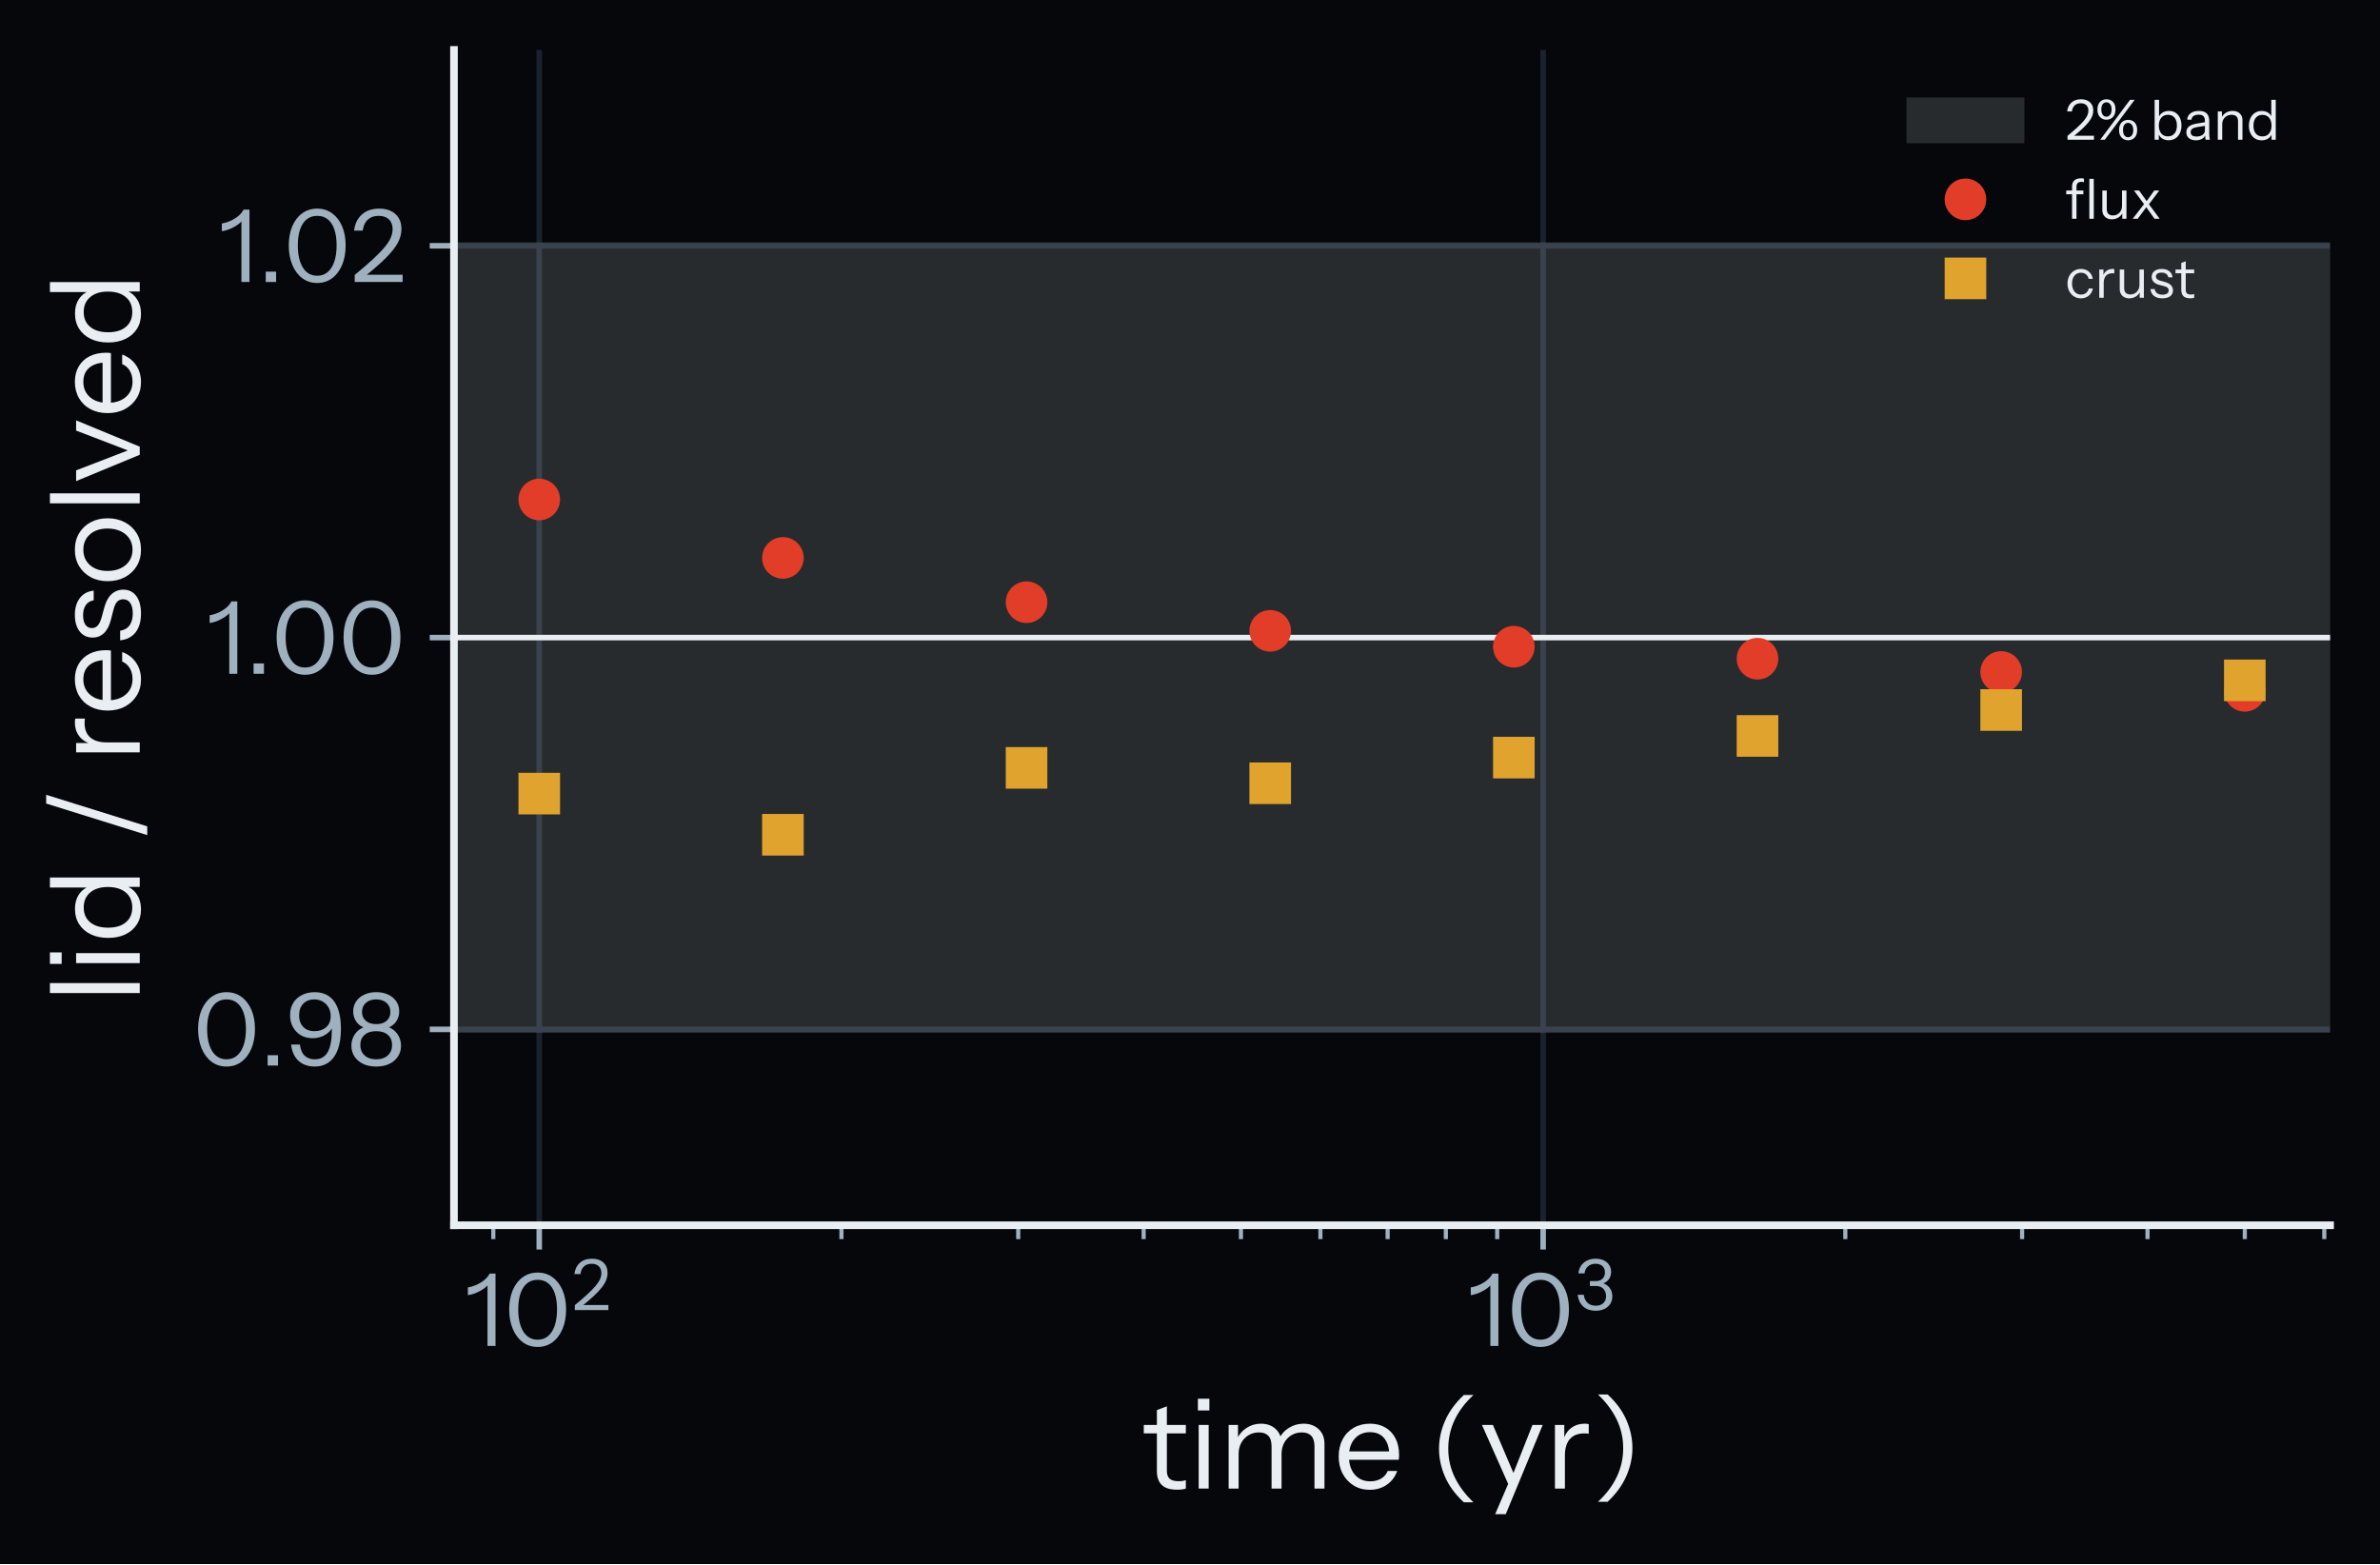
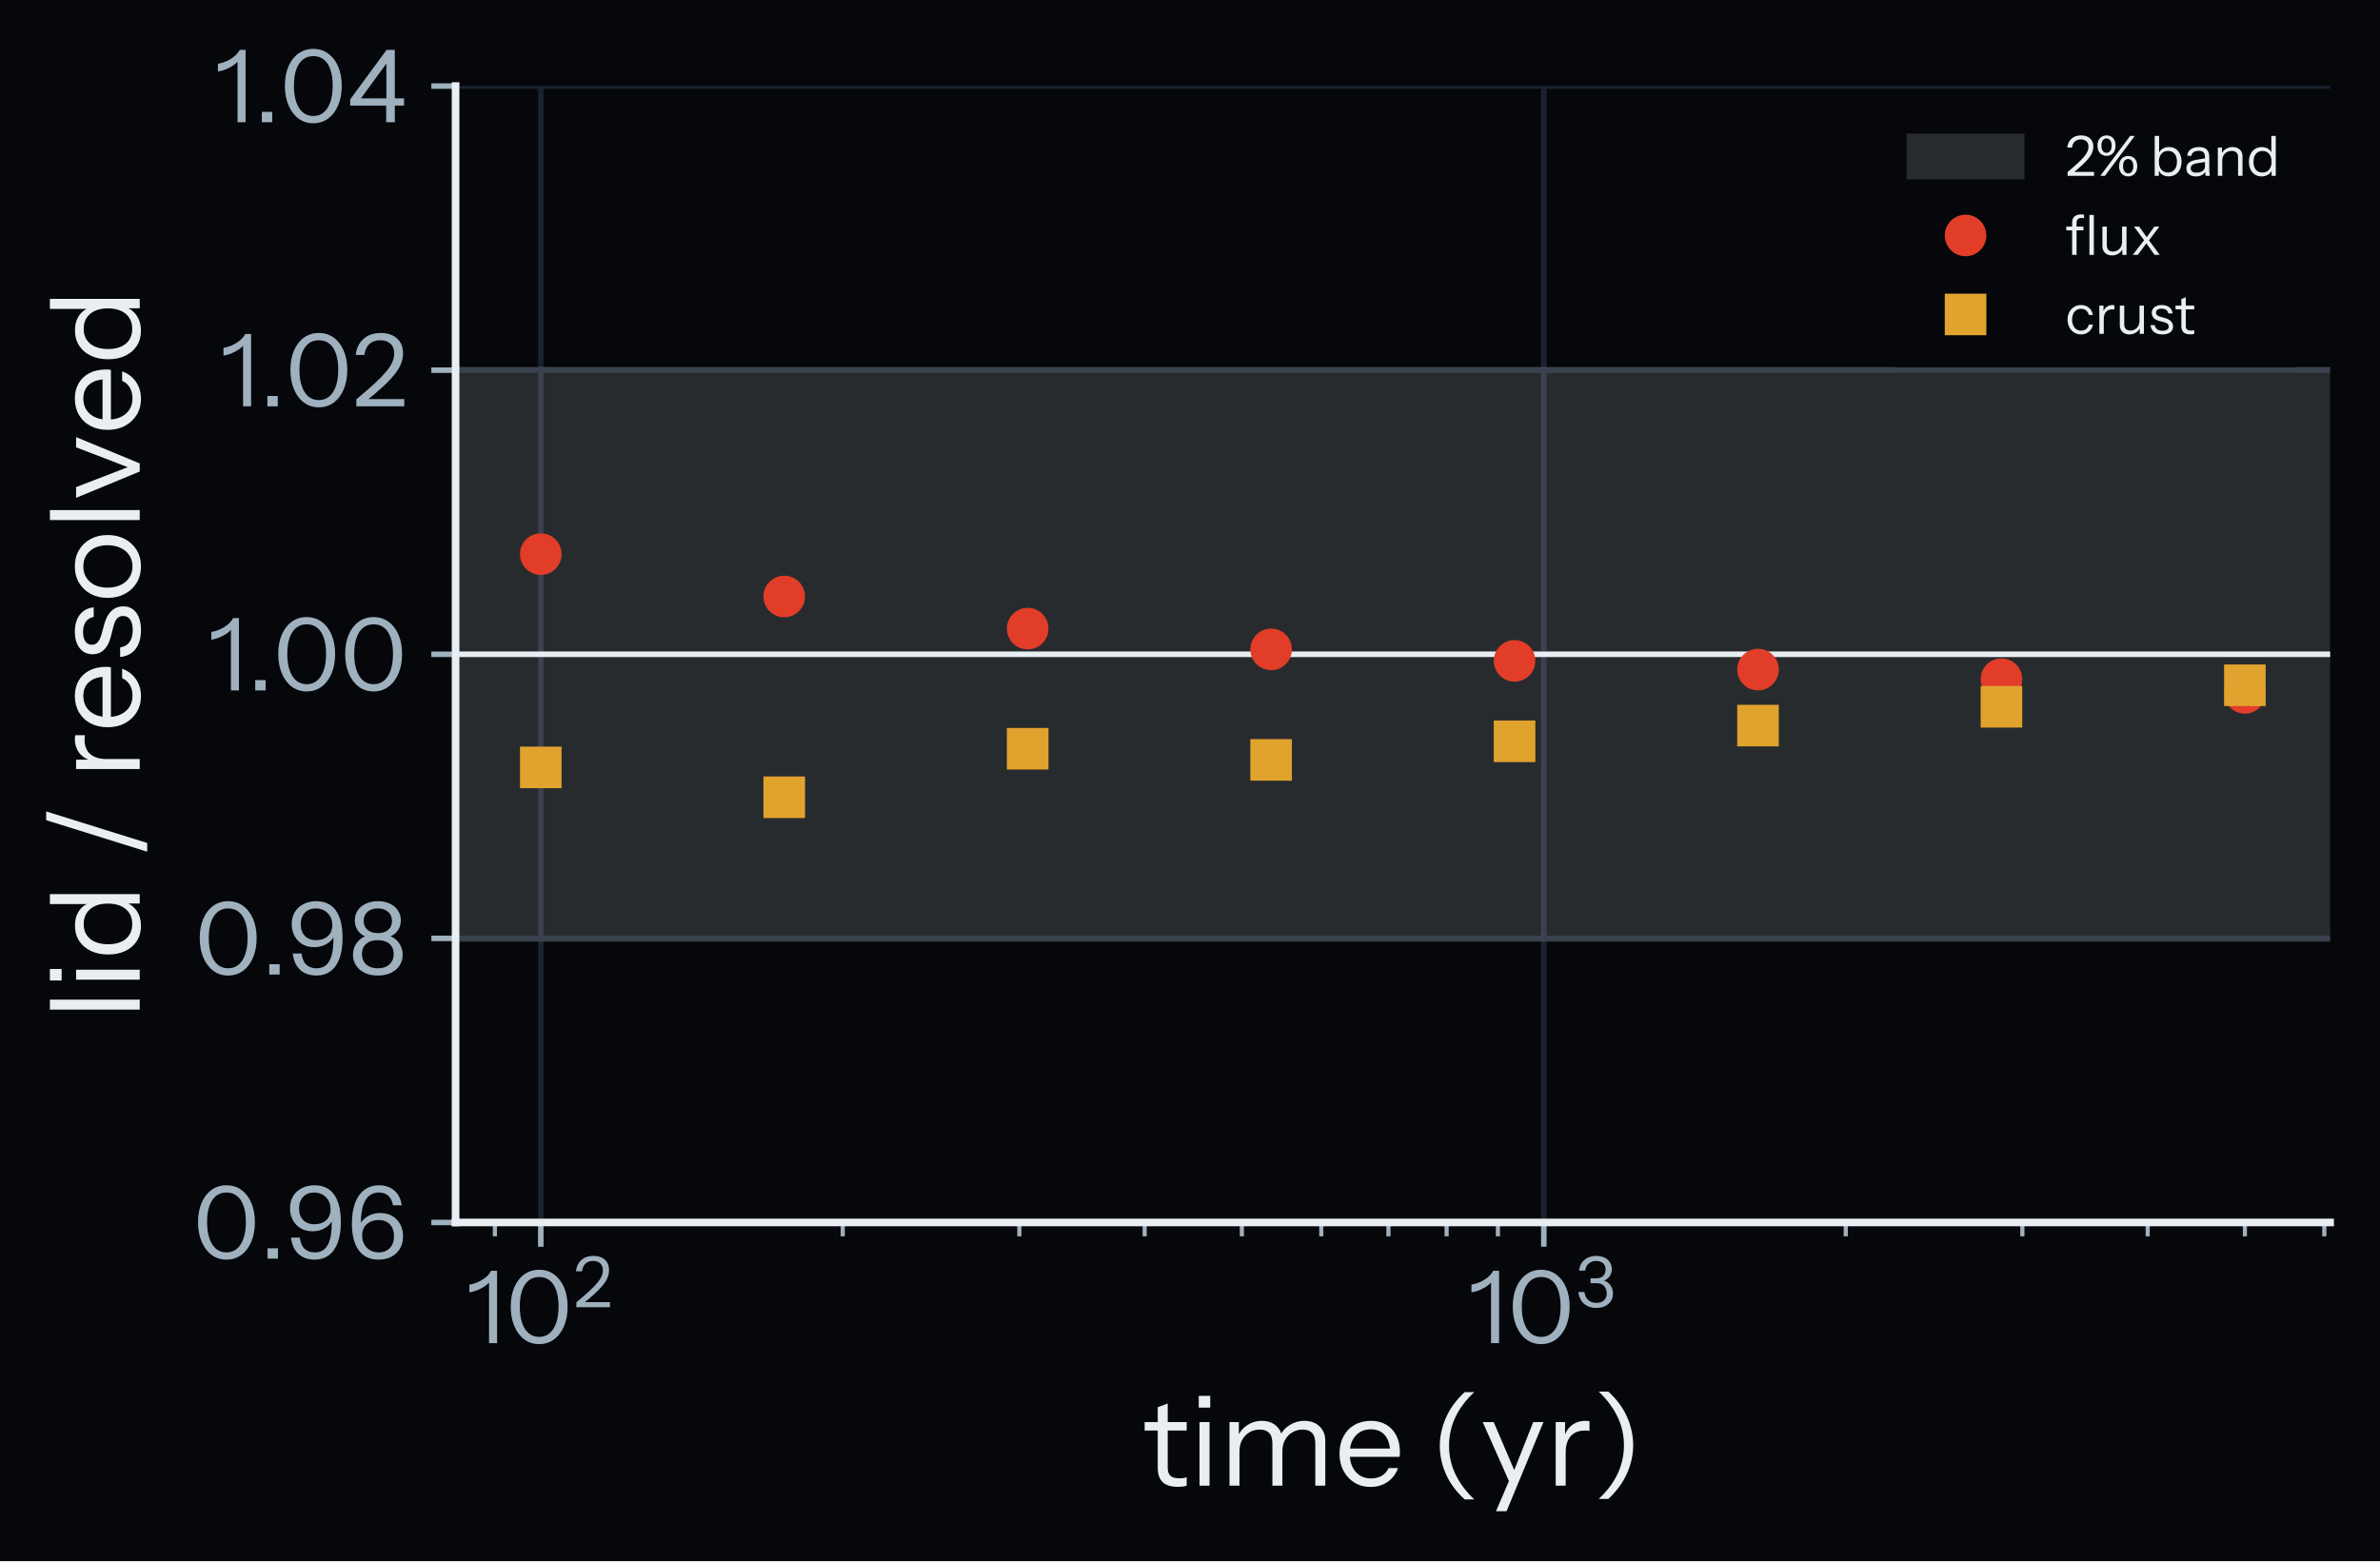
- <svg xmlns="http://www.w3.org/2000/svg" xmlns:xlink="http://www.w3.org/1999/xlink" width="343.323pt" height="225.632pt" viewBox="0 0 343.323 225.632" version="1.1">
+ <svg xmlns="http://www.w3.org/2000/svg" xmlns:xlink="http://www.w3.org/1999/xlink" width="343.406pt" height="225.288pt" viewBox="0 0 343.406 225.288" version="1.1">
  <defs>
    <style type="text/css">*{stroke-linejoin: round; stroke-linecap: butt}</style>
  </defs>
  <g id="figure_1">
    <g id="patch_1">
-       <path d="M 0 225.632  L 343.323 225.632  L 343.323 0  L 0 0  z " style="fill: #05070b" />
+       <path d="M 0 225.288  L 343.406 225.288  L 343.406 0  L 0 0  z " style="fill: #05070b" />
    </g>
    <g id="axes_1">
      <g id="patch_2">
-         <path d="M 65.488 176.756  L 336.123 176.756  L 336.123 7.2  L 65.488 7.2  z " style="fill: #05070b" />
+         <path d="M 65.735 176.413  L 336.206 176.413  L 336.206 12.42  L 65.735 12.42  z " style="fill: #05070b" />
      </g>
      <g id="matplotlib.axis_1">
        <g id="xtick_1">
          <g id="line2d_1">
-             <path d="M 77.79 176.756  L 77.79 7.2  " clip-path="url(#pe469e4b2c3)" style="fill: none; stroke: #1a2230; stroke-width: 0.8; stroke-linecap: square" />
+             <path d="M 78.029 176.413  L 78.029 12.42  " clip-path="url(#pb9a588231c)" style="fill: none; stroke: #1a2230; stroke-width: 0.8; stroke-linecap: square" />
          </g>
          <g id="line2d_2">
            <defs>
              <path id="m2e974000b8" d="M 0 0  L 0 3.5  " style="stroke: #9fb0be; stroke-width: 0.8" />
            </defs>
            <g>
-               <use xlink:href="#m2e974000b8" x="77.79" y="176.756" style="fill: #9fb0be; stroke: #9fb0be; stroke-width: 0.8" />
+               <use xlink:href="#m2e974000b8" x="78.029" y="176.413" style="fill: #9fb0be; stroke: #9fb0be; stroke-width: 0.8" />
            </g>
          </g>
          <g id="text_1">
-             <g style="fill: #9fb0be" transform="translate(67.05962 194.1964) scale(0.145 -0.145)">
+             <g style="fill: #9fb0be" transform="translate(67.29913 193.8527) scale(0.145 -0.145)">
              <defs>
                <path id="InstrumentSans-Regular-31" d="M 1440 0  L 1440 4083  L 1574 4051  Q 1498 3878 1280 3705  Q 1062 3533 777 3405  Q 493 3277 192 3232  L 192 3725  Q 493 3776 768 3904  Q 1043 4032 1257 4214  Q 1472 4397 1574 4608  L 1952 4608  L 1952 0  L 1440 0  z " transform="scale(0.015625)" />
                <path id="InstrumentSans-Regular-30" d="M 2131 -64  Q 1587 -64 1180 240  Q 774 544 547 1085  Q 320 1626 320 2323  Q 320 3021 544 3549  Q 768 4077 1177 4374  Q 1587 4672 2131 4672  Q 2675 4672 3081 4374  Q 3488 4077 3715 3549  Q 3942 3021 3942 2323  Q 3942 1619 3715 1081  Q 3488 544 3081 240  Q 2675 -64 2131 -64  z M 2131 397  Q 2522 397 2797 630  Q 3072 864 3219 1296  Q 3366 1728 3366 2330  Q 3366 2925 3222 3347  Q 3078 3770 2803 3990  Q 2528 4211 2131 4211  Q 1734 4211 1459 3987  Q 1184 3763 1040 3344  Q 896 2925 896 2330  Q 896 1728 1043 1293  Q 1190 858 1465 627  Q 1741 397 2131 397  z " transform="scale(0.015625)" />
                <path id="InstrumentSans-Regular-32" d="M 256 0  L 256 448  Q 947 1018 1411 1446  Q 1875 1875 2153 2208  Q 2432 2541 2550 2819  Q 2669 3098 2669 3366  Q 2669 3763 2432 3987  Q 2195 4211 1779 4211  Q 1350 4211 1088 3968  Q 826 3725 768 3270  L 218 3270  Q 282 3898 701 4285  Q 1120 4672 1818 4672  Q 2464 4672 2848 4326  Q 3232 3981 3232 3379  Q 3232 3053 3107 2726  Q 2982 2400 2697 2041  Q 2413 1683 1949 1251  Q 1485 819 800 275  L 678 461  L 3309 461  L 3309 0  L 256 0  z " transform="scale(0.015625)" />
              </defs>
              <use xlink:href="#InstrumentSans-Regular-31" transform="translate(0 0.2)" />
              <use xlink:href="#InstrumentSans-Regular-30" transform="translate(39.09999 0.2)" />
              <use xlink:href="#InstrumentSans-Regular-32" transform="translate(106.5925 35.9) scale(0.7)" />
            </g>
          </g>
        </g>
        <g id="xtick_2">
          <g id="line2d_3">
-             <path d="M 222.602 176.756  L 222.602 7.2  " clip-path="url(#pe469e4b2c3)" style="fill: none; stroke: #1a2230; stroke-width: 0.8; stroke-linecap: square" />
+             <path d="M 222.754 176.413  L 222.754 12.42  " clip-path="url(#pb9a588231c)" style="fill: none; stroke: #1a2230; stroke-width: 0.8; stroke-linecap: square" />
          </g>
          <g id="line2d_4">
            <g>
-               <use xlink:href="#m2e974000b8" x="222.602" y="176.756" style="fill: #9fb0be; stroke: #9fb0be; stroke-width: 0.8" />
+               <use xlink:href="#m2e974000b8" x="222.754" y="176.413" style="fill: #9fb0be; stroke: #9fb0be; stroke-width: 0.8" />
            </g>
          </g>
          <g id="text_2">
-             <g style="fill: #9fb0be" transform="translate(211.7267 194.1964) scale(0.145 -0.145)">
+             <g style="fill: #9fb0be" transform="translate(211.8787 193.8527) scale(0.145 -0.145)">
              <defs>
                <path id="InstrumentSans-Regular-33" d="M 1894 -64  Q 1434 -64 1085 105  Q 736 275 521 601  Q 307 928 256 1389  L 806 1389  Q 877 909 1158 653  Q 1440 397 1901 397  Q 2336 397 2585 627  Q 2835 858 2835 1254  Q 2835 1670 2592 1929  Q 2349 2189 1939 2189  L 1363 2189  L 1363 2637  L 1920 2637  Q 2291 2637 2512 2851  Q 2733 3066 2733 3424  Q 2733 3802 2499 4006  Q 2266 4211 1869 4211  Q 1478 4211 1203 3984  Q 928 3757 877 3334  L 320 3334  Q 358 3744 563 4041  Q 768 4339 1110 4505  Q 1453 4672 1882 4672  Q 2298 4672 2618 4525  Q 2938 4378 3117 4106  Q 3296 3834 3296 3469  Q 3296 3142 3149 2892  Q 3002 2643 2749 2502  Q 2496 2362 2170 2362  L 2131 2496  Q 2522 2496 2806 2333  Q 3091 2170 3248 1888  Q 3405 1606 3405 1235  Q 3405 851 3213 556  Q 3021 262 2681 99  Q 2342 -64 1894 -64  z " transform="scale(0.015625)" />
              </defs>
              <use xlink:href="#InstrumentSans-Regular-31" transform="translate(0 0.2)" />
              <use xlink:href="#InstrumentSans-Regular-30" transform="translate(39.09999 0.2)" />
              <use xlink:href="#InstrumentSans-Regular-33" transform="translate(106.5925 35.9) scale(0.7)" />
            </g>
          </g>
        </g>
        <g id="xtick_3">
          <g id="line2d_5">
            <defs>
              <path id="m95ef1ee253" d="M 0 0  L 0 2  " style="stroke: #9fb0be; stroke-width: 0.6" />
            </defs>
            <g>
-               <use xlink:href="#m95ef1ee253" x="71.163" y="176.756" style="fill: #9fb0be; stroke: #9fb0be; stroke-width: 0.6" />
+               <use xlink:href="#m95ef1ee253" x="71.407" y="176.413" style="fill: #9fb0be; stroke: #9fb0be; stroke-width: 0.6" />
            </g>
          </g>
        </g>
        <g id="xtick_4">
          <g id="line2d_6">
            <g>
-               <use xlink:href="#m95ef1ee253" x="121.382" y="176.756" style="fill: #9fb0be; stroke: #9fb0be; stroke-width: 0.6" />
+               <use xlink:href="#m95ef1ee253" x="121.596" y="176.413" style="fill: #9fb0be; stroke: #9fb0be; stroke-width: 0.6" />
            </g>
          </g>
        </g>
        <g id="xtick_5">
          <g id="line2d_7">
            <g>
-               <use xlink:href="#m95ef1ee253" x="146.883" y="176.756" style="fill: #9fb0be; stroke: #9fb0be; stroke-width: 0.6" />
+               <use xlink:href="#m95ef1ee253" x="147.08" y="176.413" style="fill: #9fb0be; stroke: #9fb0be; stroke-width: 0.6" />
            </g>
          </g>
        </g>
        <g id="xtick_6">
          <g id="line2d_8">
            <g>
-               <use xlink:href="#m95ef1ee253" x="164.975" y="176.756" style="fill: #9fb0be; stroke: #9fb0be; stroke-width: 0.6" />
+               <use xlink:href="#m95ef1ee253" x="165.162" y="176.413" style="fill: #9fb0be; stroke: #9fb0be; stroke-width: 0.6" />
            </g>
          </g>
        </g>
        <g id="xtick_7">
          <g id="line2d_9">
            <g>
-               <use xlink:href="#m95ef1ee253" x="179.009" y="176.756" style="fill: #9fb0be; stroke: #9fb0be; stroke-width: 0.6" />
+               <use xlink:href="#m95ef1ee253" x="179.187" y="176.413" style="fill: #9fb0be; stroke: #9fb0be; stroke-width: 0.6" />
            </g>
          </g>
        </g>
        <g id="xtick_8">
          <g id="line2d_10">
            <g>
-               <use xlink:href="#m95ef1ee253" x="190.475" y="176.756" style="fill: #9fb0be; stroke: #9fb0be; stroke-width: 0.6" />
+               <use xlink:href="#m95ef1ee253" x="190.647" y="176.413" style="fill: #9fb0be; stroke: #9fb0be; stroke-width: 0.6" />
            </g>
          </g>
        </g>
        <g id="xtick_9">
          <g id="line2d_11">
            <g>
-               <use xlink:href="#m95ef1ee253" x="200.17" y="176.756" style="fill: #9fb0be; stroke: #9fb0be; stroke-width: 0.6" />
+               <use xlink:href="#m95ef1ee253" x="200.336" y="176.413" style="fill: #9fb0be; stroke: #9fb0be; stroke-width: 0.6" />
            </g>
          </g>
        </g>
        <g id="xtick_10">
          <g id="line2d_12">
            <g>
-               <use xlink:href="#m95ef1ee253" x="208.568" y="176.756" style="fill: #9fb0be; stroke: #9fb0be; stroke-width: 0.6" />
+               <use xlink:href="#m95ef1ee253" x="208.728" y="176.413" style="fill: #9fb0be; stroke: #9fb0be; stroke-width: 0.6" />
            </g>
          </g>
        </g>
        <g id="xtick_11">
          <g id="line2d_13">
            <g>
-               <use xlink:href="#m95ef1ee253" x="215.975" y="176.756" style="fill: #9fb0be; stroke: #9fb0be; stroke-width: 0.6" />
+               <use xlink:href="#m95ef1ee253" x="216.131" y="176.413" style="fill: #9fb0be; stroke: #9fb0be; stroke-width: 0.6" />
            </g>
          </g>
        </g>
        <g id="xtick_12">
          <g id="line2d_14">
            <g>
-               <use xlink:href="#m95ef1ee253" x="266.194" y="176.756" style="fill: #9fb0be; stroke: #9fb0be; stroke-width: 0.6" />
+               <use xlink:href="#m95ef1ee253" x="266.32" y="176.413" style="fill: #9fb0be; stroke: #9fb0be; stroke-width: 0.6" />
            </g>
          </g>
        </g>
        <g id="xtick_13">
          <g id="line2d_15">
            <g>
-               <use xlink:href="#m95ef1ee253" x="291.695" y="176.756" style="fill: #9fb0be; stroke: #9fb0be; stroke-width: 0.6" />
+               <use xlink:href="#m95ef1ee253" x="291.805" y="176.413" style="fill: #9fb0be; stroke: #9fb0be; stroke-width: 0.6" />
            </g>
          </g>
        </g>
        <g id="xtick_14">
          <g id="line2d_16">
            <g>
-               <use xlink:href="#m95ef1ee253" x="309.787" y="176.756" style="fill: #9fb0be; stroke: #9fb0be; stroke-width: 0.6" />
+               <use xlink:href="#m95ef1ee253" x="309.887" y="176.413" style="fill: #9fb0be; stroke: #9fb0be; stroke-width: 0.6" />
            </g>
          </g>
        </g>
        <g id="xtick_15">
          <g id="line2d_17">
            <g>
-               <use xlink:href="#m95ef1ee253" x="323.821" y="176.756" style="fill: #9fb0be; stroke: #9fb0be; stroke-width: 0.6" />
+               <use xlink:href="#m95ef1ee253" x="323.912" y="176.413" style="fill: #9fb0be; stroke: #9fb0be; stroke-width: 0.6" />
            </g>
          </g>
        </g>
        <g id="xtick_16">
          <g id="line2d_18">
            <g>
-               <use xlink:href="#m95ef1ee253" x="335.287" y="176.756" style="fill: #9fb0be; stroke: #9fb0be; stroke-width: 0.6" />
+               <use xlink:href="#m95ef1ee253" x="335.371" y="176.413" style="fill: #9fb0be; stroke: #9fb0be; stroke-width: 0.6" />
            </g>
          </g>
        </g>
        <g id="text_3">
-           <g style="fill: #e9eef2" transform="translate(164.6886 214.742) scale(0.18 -0.18)">
+           <g style="fill: #e9eef2" transform="translate(164.8537 214.3984) scale(0.18 -0.18)">
            <defs>
              <path id="InstrumentSans-Regular-74" d="M 1818 -58  Q 1274 -58 1027 188  Q 781 435 781 902  L 781 4026  L 1293 4218  L 1293 909  Q 1293 634 1433 506  Q 1574 378 1894 378  Q 2022 378 2115 394  Q 2208 410 2266 435  L 2266 0  Q 2202 -26 2083 -42  Q 1965 -58 1818 -58  z M 109 2829  L 109 3264  L 2266 3264  L 2266 2829  L 109 2829  z " transform="scale(0.015625)" />
              <path id="InstrumentSans-Regular-69" d="M 512 0  L 512 3264  L 1024 3264  L 1024 0  L 512 0  z M 472 4006  L 472 4608  L 1061 4608  L 1061 4006  L 472 4006  z " transform="scale(0.015625)" />
              <path id="InstrumentSans-Regular-6d" d="M 512 0  L 512 3264  L 992 3264  L 992 2496  L 1024 2496  L 1024 0  L 512 0  z M 2714 0  L 2714 2163  Q 2714 2534 2547 2707  Q 2381 2880 2067 2880  Q 1773 2880 1536 2739  Q 1299 2598 1161 2348  Q 1024 2099 1024 1766  L 941 2541  Q 1107 2906 1440 3117  Q 1773 3328 2163 3328  Q 2637 3328 2931 3049  Q 3226 2771 3226 2298  L 3226 0  L 2714 0  z M 4915 0  L 4915 2163  Q 4915 2534 4748 2707  Q 4582 2880 4269 2880  Q 3974 2880 3737 2739  Q 3501 2598 3363 2348  Q 3226 2099 3226 1766  L 3098 2541  Q 3264 2906 3609 3117  Q 3955 3328 4352 3328  Q 4826 3328 5126 3049  Q 5427 2771 5427 2298  L 5427 0  L 4915 0  z " transform="scale(0.015625)" />
              <path id="InstrumentSans-Regular-65" d="M 1850 -64  Q 1382 -64 1024 157  Q 666 378 461 762  Q 256 1146 256 1645  Q 256 2144 457 2525  Q 659 2906 1024 3117  Q 1389 3328 1862 3328  Q 2317 3328 2653 3129  Q 2989 2931 3171 2572  Q 3354 2214 3354 1728  Q 3354 1664 3350 1606  Q 3347 1549 3334 1478  L 640 1478  L 640 1907  L 3021 1907  L 2854 1670  Q 2854 2259 2595 2576  Q 2336 2893 1862 2893  Q 1376 2893 1078 2557  Q 781 2221 781 1651  Q 781 1069 1078 720  Q 1376 371 1875 371  Q 2189 371 2425 508  Q 2662 646 2771 902  L 3258 902  Q 3098 454 2723 195  Q 2349 -64 1850 -64  z " transform="scale(0.015625)" />
              <path id="InstrumentSans-Regular-20" transform="scale(0.015625)" />
              <path id="InstrumentSans-Regular-28" d="M 1786 -704  Q 1133 -109 822 601  Q 512 1312 512 2048  Q 512 2771 825 3484  Q 1139 4198 1786 4800  L 2278 4800  Q 1632 4198 1309 3510  Q 986 2822 986 2048  Q 986 1267 1318 579  Q 1651 -109 2278 -704  L 1786 -704  z " transform="scale(0.015625)" />
              <path id="InstrumentSans-Regular-79" d="M 794 -1312  L 1523 384  L 1638 563  L 2707 3264  L 3232 3264  L 1338 -1312  L 794 -1312  z M 1581 -32  L 115 3264  L 678 3264  L 1939 314  L 1581 -32  z " transform="scale(0.015625)" />
              <path id="InstrumentSans-Regular-72" d="M 512 0  L 512 3264  L 992 3264  L 992 2432  L 1024 2432  L 1024 0  L 512 0  z M 1024 1702  L 941 2477  Q 1056 2893 1350 3110  Q 1645 3328 2029 3328  Q 2189 3328 2246 3302  L 2246 2810  Q 2214 2822 2156 2825  Q 2099 2829 2016 2829  Q 1530 2829 1277 2537  Q 1024 2246 1024 1702  z " transform="scale(0.015625)" />
              <path id="InstrumentSans-Regular-29" d="M 813 4826  Q 1466 4230 1776 3520  Q 2086 2810 2086 2074  Q 2086 1350 1772 636  Q 1459 -77 813 -678  L 320 -678  Q 966 -77 1289 611  Q 1613 1299 1613 2074  Q 1613 2854 1280 3542  Q 947 4230 320 4826  L 813 4826  z " transform="scale(0.015625)" />
            </defs>
            <use xlink:href="#InstrumentSans-Regular-74" />
            <use xlink:href="#InstrumentSans-Regular-69" transform="translate(37.7 0)" />
            <use xlink:href="#InstrumentSans-Regular-6d" transform="translate(61.69998 0)" />
            <use xlink:href="#InstrumentSans-Regular-65" transform="translate(153.9 0)" />
            <use xlink:href="#InstrumentSans-Regular-20" transform="translate(210.3 0)" />
            <use xlink:href="#InstrumentSans-Regular-28" transform="translate(230.2999 0)" />
            <use xlink:href="#InstrumentSans-Regular-79" transform="translate(270.8999 0)" />
            <use xlink:href="#InstrumentSans-Regular-72" transform="translate(323.1999 0)" />
            <use xlink:href="#InstrumentSans-Regular-29" transform="translate(360.6999 0)" />
          </g>
        </g>
      </g>
      <g id="matplotlib.axis_2">
        <g id="ytick_1">
          <g id="line2d_19">
-             <path d="M 65.488 148.497  L 336.123 148.497  " clip-path="url(#pe469e4b2c3)" style="fill: none; stroke: #1a2230; stroke-width: 0.8; stroke-linecap: square" />
+             <path d="M 65.735 176.413  L 336.206 176.413  " clip-path="url(#pb9a588231c)" style="fill: none; stroke: #1a2230; stroke-width: 0.8; stroke-linecap: square" />
          </g>
          <g id="line2d_20">
            <defs>
              <path id="m2f46859ac6" d="M 0 0  L -3.5 0  " style="stroke: #9fb0be; stroke-width: 0.8" />
            </defs>
            <g>
-               <use xlink:href="#m2f46859ac6" x="65.488" y="148.497" style="fill: #9fb0be; stroke: #9fb0be; stroke-width: 0.8" />
+               <use xlink:href="#m2f46859ac6" x="65.735" y="176.413" style="fill: #9fb0be; stroke: #9fb0be; stroke-width: 0.8" />
            </g>
          </g>
          <g id="text_4">
-             <g style="fill: #9fb0be" transform="translate(27.85 153.717) scale(0.145 -0.145)">
+             <g style="fill: #9fb0be" transform="translate(27.85 181.6327) scale(0.145 -0.145)">
              <defs>
                <path id="InstrumentSans-Regular-2e" d="M 486 0  L 486 659  L 1146 659  L 1146 0  L 486 0  z " transform="scale(0.015625)" />
                <path id="InstrumentSans-Regular-39" d="M 1843 -64  Q 1440 -64 1120 93  Q 800 250 601 560  Q 403 870 346 1338  L 909 1338  Q 973 838 1222 617  Q 1472 397 1856 397  Q 2138 397 2342 512  Q 2547 627 2681 864  Q 2816 1101 2880 1469  Q 2944 1837 2944 2342  L 2944 2758  L 3091 2739  Q 3034 2445 2835 2217  Q 2637 1990 2342 1865  Q 2048 1741 1709 1741  Q 1286 1741 966 1929  Q 646 2118 464 2451  Q 282 2784 282 3206  Q 282 3654 480 3980  Q 678 4307 1033 4489  Q 1389 4672 1850 4672  Q 2669 4672 3094 4077  Q 3520 3482 3520 2330  Q 3520 1562 3325 1027  Q 3130 493 2755 214  Q 2381 -64 1843 -64  z M 1843 2189  Q 2285 2189 2576 2438  Q 2867 2688 2867 3155  Q 2867 3469 2729 3705  Q 2592 3942 2355 4076  Q 2118 4211 1818 4211  Q 1389 4211 1123 3939  Q 858 3667 858 3194  Q 858 2739 1117 2464  Q 1376 2189 1843 2189  z " transform="scale(0.015625)" />
+                 <path id="InstrumentSans-Regular-36" d="M 2010 -64  Q 1197 -64 758 528  Q 320 1120 320 2240  Q 320 3014 528 3558  Q 736 4102 1126 4387  Q 1517 4672 2054 4672  Q 2643 4672 3027 4333  Q 3411 3994 3494 3398  L 2931 3398  Q 2874 3795 2640 4003  Q 2406 4211 2048 4211  Q 1478 4211 1187 3724  Q 896 3238 896 2266  L 896 1850  L 749 1907  Q 806 2208 1004 2432  Q 1203 2656 1497 2781  Q 1792 2906 2131 2906  Q 2566 2906 2889 2717  Q 3213 2528 3395 2192  Q 3578 1856 3578 1408  Q 3578 966 3379 633  Q 3181 301 2829 118  Q 2477 -64 2010 -64  z M 2029 397  Q 2464 397 2733 672  Q 3002 947 3002 1414  Q 3002 1901 2742 2179  Q 2483 2458 2016 2458  Q 1568 2458 1270 2195  Q 973 1933 973 1472  Q 973 1152 1110 909  Q 1248 666 1488 531  Q 1728 397 2029 397  z " transform="scale(0.015625)" />
+               </defs>
+               <use xlink:href="#InstrumentSans-Regular-30" />
+               <use xlink:href="#InstrumentSans-Regular-2e" transform="translate(66.59999 0)" />
+               <use xlink:href="#InstrumentSans-Regular-39" transform="translate(92.09998 0)" />
+               <use xlink:href="#InstrumentSans-Regular-36" transform="translate(153.1 0)" />
+             </g>
+           </g>
+         </g>
+         <g id="ytick_2">
+           <g id="line2d_21">
+             <path d="M 65.735 135.415  L 336.206 135.415  " clip-path="url(#pb9a588231c)" style="fill: none; stroke: #1a2230; stroke-width: 0.8; stroke-linecap: square" />
+           </g>
+           <g id="line2d_22">
+             <g>
+               <use xlink:href="#m2f46859ac6" x="65.735" y="135.415" style="fill: #9fb0be; stroke: #9fb0be; stroke-width: 0.8" />
+             </g>
+           </g>
+           <g id="text_5">
+             <g style="fill: #9fb0be" transform="translate(28.09695 140.6345) scale(0.145 -0.145)">
+               <defs>
                <path id="InstrumentSans-Regular-38" d="M 1862 -64  Q 1376 -64 1021 109  Q 666 282 474 582  Q 282 883 282 1254  Q 282 1600 435 1881  Q 589 2163 848 2329  Q 1107 2496 1421 2496  L 1434 2362  Q 1139 2362 902 2506  Q 666 2650 531 2899  Q 397 3149 397 3450  Q 397 3808 582 4083  Q 768 4358 1101 4515  Q 1434 4672 1869 4672  Q 2304 4672 2630 4515  Q 2957 4358 3142 4083  Q 3328 3808 3328 3456  Q 3328 3149 3193 2902  Q 3059 2656 2822 2509  Q 2586 2362 2285 2362  L 2304 2496  Q 2624 2496 2880 2329  Q 3136 2163 3289 1881  Q 3443 1600 3443 1254  Q 3443 883 3251 582  Q 3059 282 2704 109  Q 2349 -64 1862 -64  z M 1862 397  Q 2330 397 2602 646  Q 2874 896 2874 1306  Q 2874 1715 2605 1952  Q 2336 2189 1862 2189  Q 1389 2189 1120 1952  Q 851 1715 851 1306  Q 851 896 1123 646  Q 1395 397 1862 397  z M 1862 2637  Q 2285 2637 2525 2848  Q 2765 3059 2765 3411  Q 2765 3776 2515 3993  Q 2266 4211 1862 4211  Q 1453 4211 1206 3993  Q 960 3776 960 3411  Q 960 3059 1203 2848  Q 1446 2637 1862 2637  z " transform="scale(0.015625)" />
              </defs>
              <use xlink:href="#InstrumentSans-Regular-30" />
              <use xlink:href="#InstrumentSans-Regular-2e" transform="translate(66.59999 0)" />
              <use xlink:href="#InstrumentSans-Regular-39" transform="translate(92.09998 0)" />
              <use xlink:href="#InstrumentSans-Regular-38" transform="translate(153.1 0)" />
            </g>
          </g>
        </g>
-         <g id="ytick_2">
-           <g id="line2d_21">
-             <path d="M 65.488 91.978  L 336.123 91.978  " clip-path="url(#pe469e4b2c3)" style="fill: none; stroke: #1a2230; stroke-width: 0.8; stroke-linecap: square" />
-           </g>
-           <g id="line2d_22">
-             <g>
-               <use xlink:href="#m2f46859ac6" x="65.488" y="91.978" style="fill: #9fb0be; stroke: #9fb0be; stroke-width: 0.8" />
-             </g>
-           </g>
-           <g id="text_5">
-             <g style="fill: #9fb0be" transform="translate(29.80977 97.19818) scale(0.145 -0.145)">
+         <g id="ytick_3">
+           <g id="line2d_23">
+             <path d="M 65.735 94.416  L 336.206 94.416  " clip-path="url(#pb9a588231c)" style="fill: none; stroke: #1a2230; stroke-width: 0.8; stroke-linecap: square" />
+           </g>
+           <g id="line2d_24">
+             <g>
+               <use xlink:href="#m2f46859ac6" x="65.735" y="94.416" style="fill: #9fb0be; stroke: #9fb0be; stroke-width: 0.8" />
+             </g>
+           </g>
+           <g id="text_6">
+             <g style="fill: #9fb0be" transform="translate(30.05672 99.63636) scale(0.145 -0.145)">
              <use xlink:href="#InstrumentSans-Regular-31" />
              <use xlink:href="#InstrumentSans-Regular-2e" transform="translate(39.09999 0)" />
              <use xlink:href="#InstrumentSans-Regular-30" transform="translate(64.59998 0)" />
              <use xlink:href="#InstrumentSans-Regular-30" transform="translate(131.2 0)" />
            </g>
          </g>
        </g>
-         <g id="ytick_3">
-           <g id="line2d_23">
-             <path d="M 65.488 35.459  L 336.123 35.459  " clip-path="url(#pe469e4b2c3)" style="fill: none; stroke: #1a2230; stroke-width: 0.8; stroke-linecap: square" />
-           </g>
-           <g id="line2d_24">
-             <g>
-               <use xlink:href="#m2f46859ac6" x="65.488" y="35.459" style="fill: #9fb0be; stroke: #9fb0be; stroke-width: 0.8" />
-             </g>
-           </g>
-           <g id="text_6">
-             <g style="fill: #9fb0be" transform="translate(31.56336 40.67939) scale(0.145 -0.145)">
+         <g id="ytick_4">
+           <g id="line2d_25">
+             <path d="M 65.735 53.418  L 336.206 53.418  " clip-path="url(#pb9a588231c)" style="fill: none; stroke: #1a2230; stroke-width: 0.8; stroke-linecap: square" />
+           </g>
+           <g id="line2d_26">
+             <g>
+               <use xlink:href="#m2f46859ac6" x="65.735" y="53.418" style="fill: #9fb0be; stroke: #9fb0be; stroke-width: 0.8" />
+             </g>
+           </g>
+           <g id="text_7">
+             <g style="fill: #9fb0be" transform="translate(31.81031 58.63818) scale(0.145 -0.145)">
              <use xlink:href="#InstrumentSans-Regular-31" />
              <use xlink:href="#InstrumentSans-Regular-2e" transform="translate(39.09999 0)" />
              <use xlink:href="#InstrumentSans-Regular-30" transform="translate(64.59998 0)" />
              <use xlink:href="#InstrumentSans-Regular-32" transform="translate(131.2 0)" />
            </g>
          </g>
        </g>
-         <g id="text_7">
-           <g style="fill: #e9eef2" transform="translate(20.16 144.6999) rotate(-90) scale(0.18 -0.18)">
+         <g id="ytick_5">
+           <g id="line2d_27">
+             <path d="M 65.735 12.42  L 336.206 12.42  " clip-path="url(#pb9a588231c)" style="fill: none; stroke: #1a2230; stroke-width: 0.8; stroke-linecap: square" />
+           </g>
+           <g id="line2d_28">
+             <g>
+               <use xlink:href="#m2f46859ac6" x="65.735" y="12.42" style="fill: #9fb0be; stroke: #9fb0be; stroke-width: 0.8" />
+             </g>
+           </g>
+           <g id="text_8">
+             <g style="fill: #9fb0be" transform="translate(31.01281 17.64) scale(0.145 -0.145)">
+               <defs>
+                 <path id="InstrumentSans-Regular-34" d="M 2509 0  L 2509 1216  L 2522 1344  L 2522 3974  L 2694 3974  L 749 1312  L 576 1523  L 3648 1523  L 3648 1062  L 218 1062  L 218 1459  L 2534 4608  L 3059 4608  L 3059 0  L 2509 0  z " transform="scale(0.015625)" />
+               </defs>
+               <use xlink:href="#InstrumentSans-Regular-31" />
+               <use xlink:href="#InstrumentSans-Regular-2e" transform="translate(39.09999 0)" />
+               <use xlink:href="#InstrumentSans-Regular-30" transform="translate(64.59998 0)" />
+               <use xlink:href="#InstrumentSans-Regular-34" transform="translate(131.2 0)" />
+             </g>
+           </g>
+         </g>
+         <g id="text_9">
+           <g style="fill: #e9eef2" transform="translate(20.16 147.1381) rotate(-90) scale(0.18 -0.18)">
            <defs>
              <path id="InstrumentSans-Regular-6c" d="M 512 0  L 512 4608  L 1024 4608  L 1024 0  L 512 0  z " transform="scale(0.015625)" />
              <path id="InstrumentSans-Regular-64" d="M 2886 0  L 2886 762  L 2950 742  Q 2829 371 2505 153  Q 2182 -64 1734 -64  Q 1293 -64 963 147  Q 634 358 451 736  Q 269 1114 269 1619  Q 269 2131 454 2515  Q 640 2899 973 3110  Q 1306 3322 1754 3322  Q 2214 3322 2528 3098  Q 2842 2874 2957 2464  L 2854 2451  L 2854 4608  L 3366 4608  L 3366 0  L 2886 0  z M 1830 384  Q 2323 384 2601 720  Q 2880 1056 2880 1638  Q 2880 2208 2598 2541  Q 2317 2874 1830 2874  Q 1344 2874 1069 2541  Q 794 2208 794 1619  Q 794 1043 1069 713  Q 1344 384 1830 384  z " transform="scale(0.015625)" />
              <path id="InstrumentSans-Regular-2f" d="M 384 -384  L 2003 4800  L 2451 4800  L 832 -384  L 384 -384  z " transform="scale(0.015625)" />
              <path id="InstrumentSans-Regular-73" d="M 1619 -64  Q 1018 -64 659 214  Q 301 493 250 1005  L 742 1005  Q 787 691 1017 524  Q 1248 358 1632 358  Q 1971 358 2163 486  Q 2355 614 2355 851  Q 2355 1018 2246 1142  Q 2138 1267 1811 1350  L 1286 1485  Q 838 1600 614 1840  Q 390 2080 390 2413  Q 390 2835 704 3081  Q 1018 3328 1555 3328  Q 2086 3328 2419 3072  Q 2752 2816 2797 2362  L 2304 2362  Q 2259 2624 2060 2765  Q 1862 2906 1536 2906  Q 1222 2906 1049 2787  Q 877 2669 877 2451  Q 877 2285 1001 2163  Q 1126 2042 1421 1958  L 1933 1818  Q 2387 1696 2617 1446  Q 2848 1197 2848 845  Q 2848 416 2521 176  Q 2195 -64 1619 -64  z " transform="scale(0.015625)" />
              <path id="InstrumentSans-Regular-6f" d="M 1869 -64  Q 1389 -64 1024 160  Q 659 384 457 771  Q 256 1158 256 1645  Q 256 2138 461 2515  Q 666 2893 1027 3110  Q 1389 3328 1869 3328  Q 2355 3328 2716 3110  Q 3078 2893 3280 2515  Q 3482 2138 3482 1645  Q 3482 1158 3280 771  Q 3078 384 2716 160  Q 2355 -64 1869 -64  z M 1869 371  Q 2202 371 2445 534  Q 2688 698 2822 986  Q 2957 1274 2957 1651  Q 2957 2214 2659 2553  Q 2362 2893 1869 2893  Q 1382 2893 1081 2553  Q 781 2214 781 1651  Q 781 1274 915 986  Q 1050 698 1296 534  Q 1542 371 1869 371  z " transform="scale(0.015625)" />
              <path id="InstrumentSans-Regular-76" d="M 1466 0  L 115 3264  L 666 3264  L 1792 346  L 1587 346  L 2707 3264  L 3232 3264  L 1882 0  L 1466 0  z " transform="scale(0.015625)" />
            </defs>
            <use xlink:href="#InstrumentSans-Regular-6c" />
            <use xlink:href="#InstrumentSans-Regular-69" transform="translate(23.99998 0)" />
            <use xlink:href="#InstrumentSans-Regular-64" transform="translate(47.99997 0)" />
            <use xlink:href="#InstrumentSans-Regular-20" transform="translate(108.6 0)" />
            <use xlink:href="#InstrumentSans-Regular-2f" transform="translate(128.5999 0)" />
            <use xlink:href="#InstrumentSans-Regular-20" transform="translate(172.8999 0)" />
            <use xlink:href="#InstrumentSans-Regular-72" transform="translate(192.8999 0)" />
            <use xlink:href="#InstrumentSans-Regular-65" transform="translate(230.3999 0)" />
            <use xlink:href="#InstrumentSans-Regular-73" transform="translate(286.7999 0)" />
            <use xlink:href="#InstrumentSans-Regular-6f" transform="translate(334.0999 0)" />
            <use xlink:href="#InstrumentSans-Regular-6c" transform="translate(392.4999 0)" />
            <use xlink:href="#InstrumentSans-Regular-76" transform="translate(416.4999 0)" />
            <use xlink:href="#InstrumentSans-Regular-65" transform="translate(468.7998 0)" />
            <use xlink:href="#InstrumentSans-Regular-64" transform="translate(525.1998 0)" />
          </g>
        </g>
      </g>
      <g id="patch_3">
-         <path d="M 65.488 148.497  L 336.123 148.497  L 336.123 35.459  L 65.488 35.459  z " clip-path="url(#pe469e4b2c3)" style="fill: #f2f5f7; opacity: 0.15; stroke: #f2f5f7; stroke-linejoin: miter" />
-       </g>
-       <g id="line2d_25">
-         <path d="M 65.488 91.978  L 336.123 91.978  " clip-path="url(#pe469e4b2c3)" style="fill: none; stroke: #e9eef2; stroke-width: 0.8; stroke-linecap: square" />
-       </g>
-       <g id="line2d_26">
+         <path d="M 65.735 135.415  L 336.206 135.415  L 336.206 53.418  L 65.735 53.418  z " clip-path="url(#pb9a588231c)" style="fill: #f2f5f7; opacity: 0.15; stroke: #f2f5f7; stroke-linejoin: miter" />
+       </g>
+       <g id="line2d_29">
+         <path d="M 65.735 94.416  L 336.206 94.416  " clip-path="url(#pb9a588231c)" style="fill: none; stroke: #e9eef2; stroke-width: 0.8; stroke-linecap: square" />
+       </g>
+       <g id="line2d_30">
        <defs>
          <path id="m86276f1368" d="M 0 2.5  C 0.663 2.5 1.299 2.237 1.768 1.768  C 2.237 1.299 2.5 0.663 2.5 0  C 2.5 -0.663 2.237 -1.299 1.768 -1.768  C 1.299 -2.237 0.663 -2.5 0 -2.5  C -0.663 -2.5 -1.299 -2.237 -1.768 -1.768  C -2.237 -1.299 -2.5 -0.663 -2.5 0  C -2.5 0.663 -2.237 1.299 -1.768 1.768  C -1.299 2.237 -0.663 2.5 0 2.5  z " style="stroke: #e23d28" />
        </defs>
-         <g clip-path="url(#pe469e4b2c3)">
-           <use xlink:href="#m86276f1368" x="77.79" y="72.057" style="fill: #e23d28; stroke: #e23d28" />
-           <use xlink:href="#m86276f1368" x="112.937" y="80.486" style="fill: #e23d28; stroke: #e23d28" />
-           <use xlink:href="#m86276f1368" x="148.084" y="86.877" style="fill: #e23d28; stroke: #e23d28" />
-           <use xlink:href="#m86276f1368" x="183.232" y="91.005" style="fill: #e23d28; stroke: #e23d28" />
-           <use xlink:href="#m86276f1368" x="218.379" y="93.296" style="fill: #e23d28; stroke: #e23d28" />
-           <use xlink:href="#m86276f1368" x="253.526" y="95.026" style="fill: #e23d28; stroke: #e23d28" />
-           <use xlink:href="#m86276f1368" x="288.674" y="96.94" style="fill: #e23d28; stroke: #e23d28" />
-           <use xlink:href="#m86276f1368" x="323.821" y="99.658" style="fill: #e23d28; stroke: #e23d28" />
-         </g>
-       </g>
-       <g id="line2d_27">
+         <g clip-path="url(#pb9a588231c)">
+           <use xlink:href="#m86276f1368" x="78.029" y="79.966" style="fill: #e23d28; stroke: #e23d28" />
+           <use xlink:href="#m86276f1368" x="113.155" y="86.08" style="fill: #e23d28; stroke: #e23d28" />
+           <use xlink:href="#m86276f1368" x="148.281" y="90.716" style="fill: #e23d28; stroke: #e23d28" />
+           <use xlink:href="#m86276f1368" x="183.407" y="93.71" style="fill: #e23d28; stroke: #e23d28" />
+           <use xlink:href="#m86276f1368" x="218.534" y="95.372" style="fill: #e23d28; stroke: #e23d28" />
+           <use xlink:href="#m86276f1368" x="253.66" y="96.627" style="fill: #e23d28; stroke: #e23d28" />
+           <use xlink:href="#m86276f1368" x="288.786" y="98.016" style="fill: #e23d28; stroke: #e23d28" />
+           <use xlink:href="#m86276f1368" x="323.912" y="99.987" style="fill: #e23d28; stroke: #e23d28" />
+         </g>
+       </g>
+       <g id="line2d_31">
        <defs>
          <path id="m3ed3eed861" d="M -2.5 2.5  L 2.5 2.5  L 2.5 -2.5  L -2.5 -2.5  z " style="stroke: #e0a32e; stroke-linejoin: miter" />
        </defs>
-         <g clip-path="url(#pe469e4b2c3)">
-           <use xlink:href="#m3ed3eed861" x="77.79" y="114.486" style="fill: #e0a32e; stroke: #e0a32e; stroke-linejoin: miter" />
-           <use xlink:href="#m3ed3eed861" x="112.937" y="120.424" style="fill: #e0a32e; stroke: #e0a32e; stroke-linejoin: miter" />
-           <use xlink:href="#m3ed3eed861" x="148.084" y="110.774" style="fill: #e0a32e; stroke: #e0a32e; stroke-linejoin: miter" />
-           <use xlink:href="#m3ed3eed861" x="183.232" y="112.994" style="fill: #e0a32e; stroke: #e0a32e; stroke-linejoin: miter" />
-           <use xlink:href="#m3ed3eed861" x="218.379" y="109.292" style="fill: #e0a32e; stroke: #e0a32e; stroke-linejoin: miter" />
-           <use xlink:href="#m3ed3eed861" x="253.526" y="106.168" style="fill: #e0a32e; stroke: #e0a32e; stroke-linejoin: miter" />
-           <use xlink:href="#m3ed3eed861" x="288.674" y="102.428" style="fill: #e0a32e; stroke: #e0a32e; stroke-linejoin: miter" />
-           <use xlink:href="#m3ed3eed861" x="323.821" y="98.149" style="fill: #e0a32e; stroke: #e0a32e; stroke-linejoin: miter" />
+         <g clip-path="url(#pb9a588231c)">
+           <use xlink:href="#m3ed3eed861" x="78.029" y="110.744" style="fill: #e0a32e; stroke: #e0a32e; stroke-linejoin: miter" />
+           <use xlink:href="#m3ed3eed861" x="113.155" y="115.051" style="fill: #e0a32e; stroke: #e0a32e; stroke-linejoin: miter" />
+           <use xlink:href="#m3ed3eed861" x="148.281" y="108.051" style="fill: #e0a32e; stroke: #e0a32e; stroke-linejoin: miter" />
+           <use xlink:href="#m3ed3eed861" x="183.407" y="109.661" style="fill: #e0a32e; stroke: #e0a32e; stroke-linejoin: miter" />
+           <use xlink:href="#m3ed3eed861" x="218.534" y="106.976" style="fill: #e0a32e; stroke: #e0a32e; stroke-linejoin: miter" />
+           <use xlink:href="#m3ed3eed861" x="253.66" y="104.709" style="fill: #e0a32e; stroke: #e0a32e; stroke-linejoin: miter" />
+           <use xlink:href="#m3ed3eed861" x="288.786" y="101.997" style="fill: #e0a32e; stroke: #e0a32e; stroke-linejoin: miter" />
+           <use xlink:href="#m3ed3eed861" x="323.912" y="98.892" style="fill: #e0a32e; stroke: #e0a32e; stroke-linejoin: miter" />
        </g>
      </g>
      <g id="patch_4">
-         <path d="M 65.488 176.756  L 65.488 7.2  " style="fill: none; stroke: #e9eef2; stroke-width: 1.1; stroke-linejoin: miter; stroke-linecap: square" />
+         <path d="M 65.735 176.413  L 65.735 12.42  " style="fill: none; stroke: #e9eef2; stroke-width: 1.1; stroke-linejoin: miter; stroke-linecap: square" />
      </g>
      <g id="patch_5">
-         <path d="M 65.488 176.756  L 336.123 176.756  " style="fill: none; stroke: #e9eef2; stroke-width: 1.1; stroke-linejoin: miter; stroke-linecap: square" />
+         <path d="M 65.735 176.413  L 336.206 176.413  " style="fill: none; stroke: #e9eef2; stroke-width: 1.1; stroke-linejoin: miter; stroke-linecap: square" />
      </g>
      <g id="legend_1">
        <g id="patch_6">
-           <path d="M 275.524 20.16  L 291.524 20.16  L 291.524 14.56  L 275.524 14.56  z " style="fill: #f2f5f7; opacity: 0.15; stroke: #f2f5f7; stroke-linejoin: miter" />
-         </g>
-         <g id="text_8">
-           <g style="fill: #e9eef2" transform="translate(297.9238 20.16) scale(0.08 -0.08)">
+           <path d="M 274.007 53.02  L 330.606 53.02  Q 332.206 53.02 332.206 51.42  L 332.206 18.02  Q 332.206 16.42 330.606 16.42  L 274.007 16.42  Q 272.407 16.42 272.407 18.02  L 272.407 51.42  Q 272.407 53.02 274.007 53.02  z " style="fill: #05070b" />
+         </g>
+         <g id="patch_7">
+           <path d="M 275.607 25.38  L 291.607 25.38  L 291.607 19.78  L 275.607 19.78  z " style="fill: #f2f5f7; opacity: 0.15; stroke: #f2f5f7; stroke-linejoin: miter" />
+         </g>
+         <g id="text_10">
+           <g style="fill: #e9eef2" transform="translate(298.0072 25.38) scale(0.08 -0.08)">
            <defs>
              <path id="InstrumentSans-Regular-25" d="M 544 0  L 3987 4608  L 4518 4608  L 1075 0  L 544 0  z M 3757 -64  Q 3488 -64 3251 64  Q 3014 192 2867 454  Q 2720 717 2720 1120  Q 2720 1523 2864 1782  Q 3008 2042 3245 2170  Q 3482 2298 3757 2298  Q 4045 2298 4285 2170  Q 4525 2042 4665 1782  Q 4806 1523 4806 1120  Q 4806 717 4659 454  Q 4512 192 4272 64  Q 4032 -64 3757 -64  z M 3757 288  Q 4019 288 4188 505  Q 4358 723 4358 1126  Q 4358 1523 4188 1734  Q 4019 1946 3757 1946  Q 3494 1946 3334 1738  Q 3174 1530 3174 1126  Q 3174 717 3334 502  Q 3494 288 3757 288  z M 1261 2310  Q 986 2310 749 2438  Q 512 2566 368 2828  Q 224 3091 224 3494  Q 224 3898 368 4157  Q 512 4416 749 4544  Q 986 4672 1261 4672  Q 1549 4672 1785 4544  Q 2022 4416 2163 4157  Q 2304 3898 2304 3494  Q 2304 3091 2157 2828  Q 2010 2566 1773 2438  Q 1536 2310 1261 2310  z M 1261 2662  Q 1517 2662 1686 2876  Q 1856 3091 1856 3501  Q 1856 3898 1689 4109  Q 1523 4320 1261 4320  Q 998 4320 835 4112  Q 672 3904 672 3501  Q 672 3091 835 2876  Q 998 2662 1261 2662  z " transform="scale(0.015625)" />
              <path id="InstrumentSans-Regular-62" d="M 2125 -58  Q 1664 -58 1350 166  Q 1037 390 922 800  L 992 813  L 992 0  L 512 0  L 512 4608  L 1024 4608  L 1024 2502  L 954 2522  Q 1075 2899 1398 3113  Q 1722 3328 2170 3328  Q 2605 3328 2928 3117  Q 3251 2906 3430 2528  Q 3610 2150 3610 1645  Q 3610 1133 3424 749  Q 3238 365 2905 153  Q 2573 -58 2125 -58  z M 2048 390  Q 2534 390 2809 726  Q 3085 1062 3085 1645  Q 3085 2221 2809 2550  Q 2534 2880 2048 2880  Q 1562 2880 1280 2544  Q 998 2208 998 1626  Q 998 1056 1280 723  Q 1562 390 2048 390  z " transform="scale(0.015625)" />
              <path id="InstrumentSans-Regular-61" d="M 2515 0  Q 2490 109 2480 249  Q 2470 390 2470 608  L 2438 608  L 2438 2170  Q 2438 2541 2268 2717  Q 2099 2893 1722 2893  Q 1350 2893 1129 2742  Q 909 2592 883 2317  L 390 2317  Q 422 2790 787 3059  Q 1152 3328 1741 3328  Q 2349 3328 2643 3040  Q 2938 2752 2938 2176  L 2938 608  Q 2938 467 2957 316  Q 2976 166 3008 0  L 2515 0  z M 1395 -64  Q 890 -64 592 182  Q 294 429 294 858  Q 294 1286 588 1523  Q 883 1760 1446 1856  L 2586 2048  L 2586 1626  L 1523 1459  Q 1165 1402 979 1267  Q 794 1133 794 877  Q 794 627 963 499  Q 1133 371 1466 371  Q 1894 371 2166 566  Q 2438 762 2438 1075  L 2522 621  Q 2419 294 2121 115  Q 1824 -64 1395 -64  z " transform="scale(0.015625)" />
              <path id="InstrumentSans-Regular-6e" d="M 512 0  L 512 3264  L 992 3264  L 992 2496  L 1024 2496  L 1024 0  L 512 0  z M 2848 0  L 2848 2138  Q 2848 2509 2662 2694  Q 2477 2880 2112 2880  Q 1792 2880 1545 2739  Q 1299 2598 1161 2348  Q 1024 2099 1024 1766  L 941 2541  Q 1107 2906 1449 3117  Q 1792 3328 2227 3328  Q 2739 3328 3049 3037  Q 3360 2746 3360 2272  L 3360 0  L 2848 0  z " transform="scale(0.015625)" />
            </defs>
            <use xlink:href="#InstrumentSans-Regular-32" />
            <use xlink:href="#InstrumentSans-Regular-25" transform="translate(54.49999 0)" />
            <use xlink:href="#InstrumentSans-Regular-20" transform="translate(133.1 0)" />
            <use xlink:href="#InstrumentSans-Regular-62" transform="translate(153.1 0)" />
            <use xlink:href="#InstrumentSans-Regular-61" transform="translate(213.7 0)" />
            <use xlink:href="#InstrumentSans-Regular-6e" transform="translate(266.9999 0)" />
            <use xlink:href="#InstrumentSans-Regular-64" transform="translate(326.8999 0)" />
          </g>
        </g>
-         <g id="line2d_28">
+         <g id="line2d_32">
          <g>
-             <use xlink:href="#m86276f1368" x="283.524" y="28.76" style="fill: #e23d28; stroke: #e23d28" />
-           </g>
-         </g>
-         <g id="text_9">
-           <g style="fill: #e9eef2" transform="translate(297.9238 31.56) scale(0.08 -0.08)">
+             <use xlink:href="#m86276f1368" x="283.607" y="33.98" style="fill: #e23d28; stroke: #e23d28" />
+           </g>
+         </g>
+         <g id="text_11">
+           <g style="fill: #e9eef2" transform="translate(298.0072 36.78) scale(0.08 -0.08)">
            <defs>
              <path id="InstrumentSans-Regular-66" d="M 781 0  L 781 3725  Q 781 4173 1040 4422  Q 1299 4672 1830 4672  Q 1958 4672 2032 4659  Q 2106 4646 2157 4627  L 2157 4224  Q 2112 4237 2032 4249  Q 1952 4262 1862 4262  Q 1568 4262 1430 4115  Q 1293 3968 1293 3699  L 1293 0  L 781 0  z M 109 2829  L 109 3264  L 2086 3264  L 2086 2829  L 109 2829  z " transform="scale(0.015625)" />
              <path id="InstrumentSans-Regular-75" d="M 1574 -64  Q 1254 -64 1004 67  Q 755 198 614 438  Q 474 678 474 992  L 474 3264  L 986 3264  L 986 1126  Q 986 755 1168 569  Q 1350 384 1690 384  Q 1997 384 2233 525  Q 2470 666 2608 918  Q 2746 1171 2746 1498  L 2829 723  Q 2669 358 2329 147  Q 1990 -64 1574 -64  z M 2778 0  L 2778 768  L 2746 768  L 2746 3264  L 3258 3264  L 3258 0  L 2778 0  z " transform="scale(0.015625)" />
              <path id="InstrumentSans-Regular-78" d="M 2726 0  L 1645 1517  L 352 3264  L 947 3264  L 1946 1862  L 3322 0  L 2726 0  z M 1677 1837  L 2701 3264  L 3277 3264  L 1946 1491  L 1677 1837  z M 1894 1485  L 787 0  L 205 0  L 1645 1850  L 1894 1485  z " transform="scale(0.015625)" />
            </defs>
            <use xlink:href="#InstrumentSans-Regular-66" />
            <use xlink:href="#InstrumentSans-Regular-6c" transform="translate(35.39999 0)" />
            <use xlink:href="#InstrumentSans-Regular-75" transform="translate(59.39998 0)" />
            <use xlink:href="#InstrumentSans-Regular-78" transform="translate(118.3 0)" />
          </g>
        </g>
-         <g id="line2d_29">
+         <g id="line2d_33">
          <g>
-             <use xlink:href="#m3ed3eed861" x="283.524" y="40.16" style="fill: #e0a32e; stroke: #e0a32e; stroke-linejoin: miter" />
-           </g>
-         </g>
-         <g id="text_10">
-           <g style="fill: #e9eef2" transform="translate(297.9238 42.96) scale(0.08 -0.08)">
+             <use xlink:href="#m3ed3eed861" x="283.607" y="45.38" style="fill: #e0a32e; stroke: #e0a32e; stroke-linejoin: miter" />
+           </g>
+         </g>
+         <g id="text_12">
+           <g style="fill: #e9eef2" transform="translate(298.0072 48.18) scale(0.08 -0.08)">
            <defs>
              <path id="InstrumentSans-Regular-63" d="M 1805 -64  Q 1357 -64 1008 157  Q 659 378 457 765  Q 256 1152 256 1645  Q 256 2138 457 2515  Q 659 2893 1008 3110  Q 1357 3328 1798 3328  Q 2163 3328 2454 3187  Q 2746 3046 2934 2787  Q 3123 2528 3174 2182  L 2701 2182  Q 2637 2496 2406 2694  Q 2176 2893 1811 2893  Q 1498 2893 1267 2739  Q 1037 2586 909 2304  Q 781 2022 781 1645  Q 781 1267 909 979  Q 1037 691 1270 531  Q 1504 371 1818 371  Q 2170 371 2406 566  Q 2643 762 2707 1075  L 3181 1075  Q 3123 736 2928 477  Q 2733 218 2445 77  Q 2157 -64 1805 -64  z " transform="scale(0.015625)" />
            </defs>
            <use xlink:href="#InstrumentSans-Regular-63" />
            <use xlink:href="#InstrumentSans-Regular-72" transform="translate(53.29999 0)" />
            <use xlink:href="#InstrumentSans-Regular-75" transform="translate(90.79997 0)" />
            <use xlink:href="#InstrumentSans-Regular-73" transform="translate(149.7 0)" />
            <use xlink:href="#InstrumentSans-Regular-74" transform="translate(197 0)" />
          </g>
        </g>
      </g>
    </g>
  </g>
  <defs>
-     <clipPath id="pe469e4b2c3">
-       <rect x="65.488" y="7.2" width="270.635" height="169.556" />
+     <clipPath id="pb9a588231c">
+       <rect x="65.735" y="12.42" width="270.471" height="163.993" />
    </clipPath>
  </defs>
</svg>
